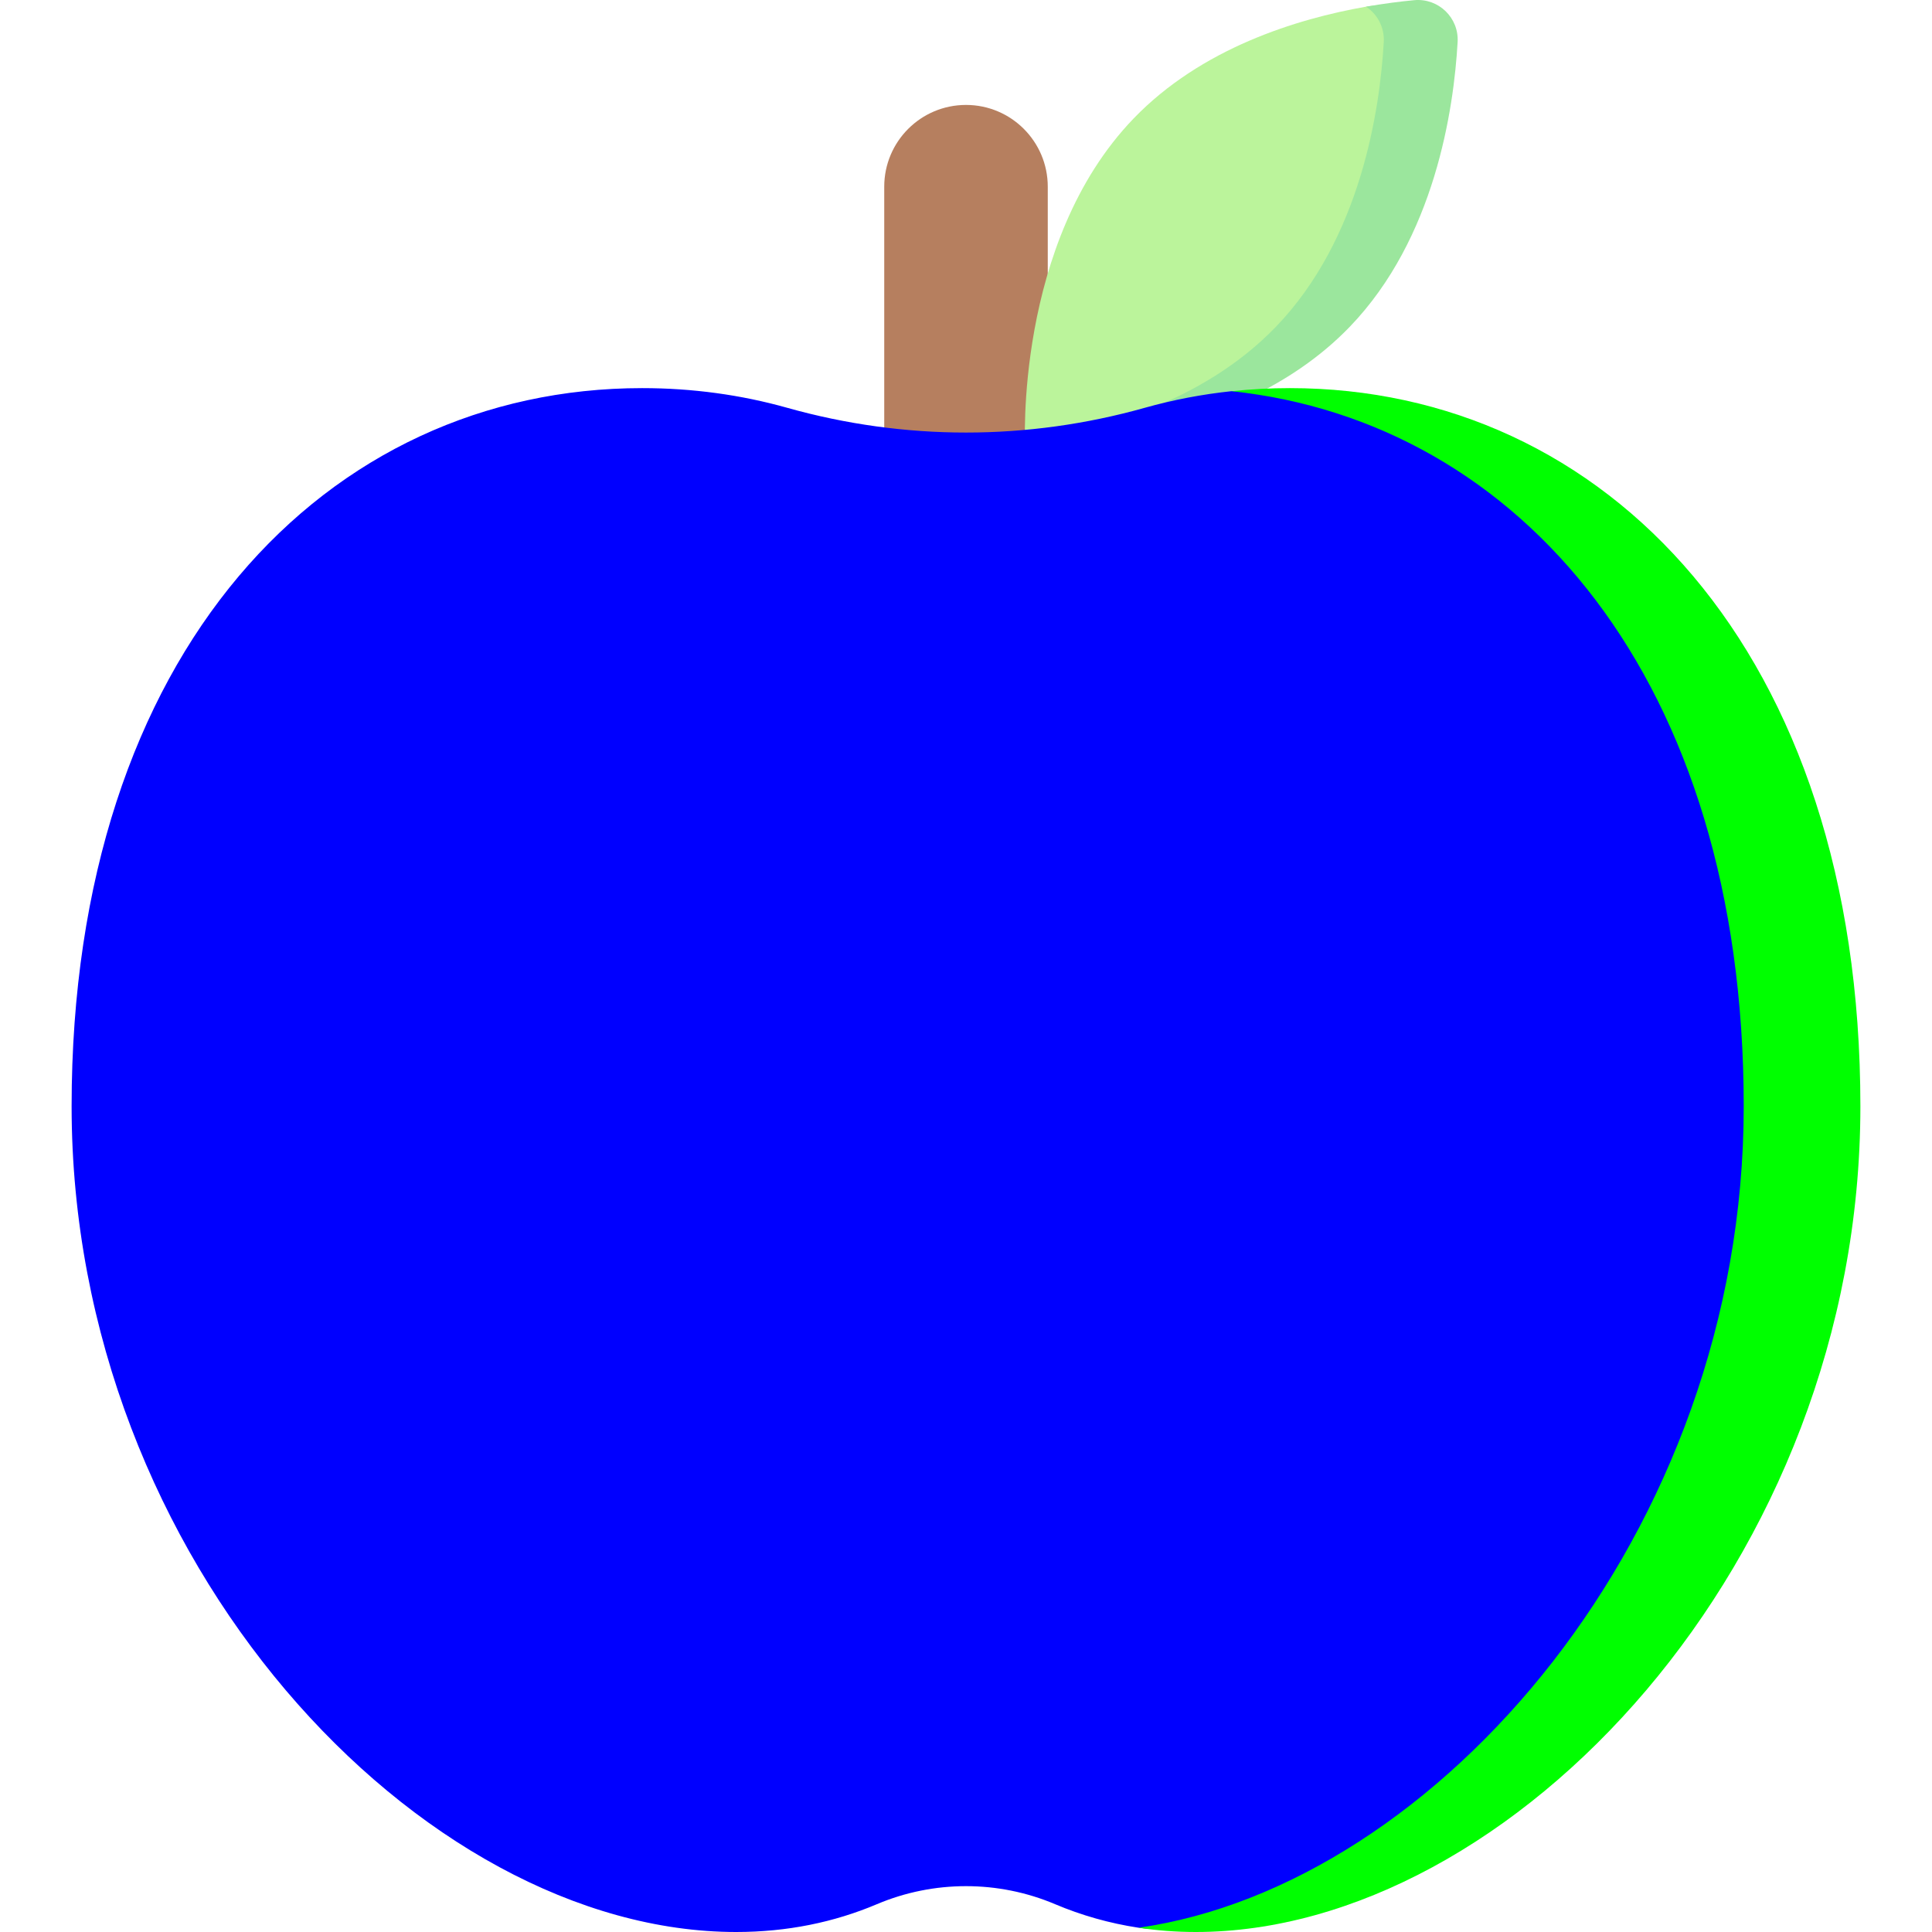
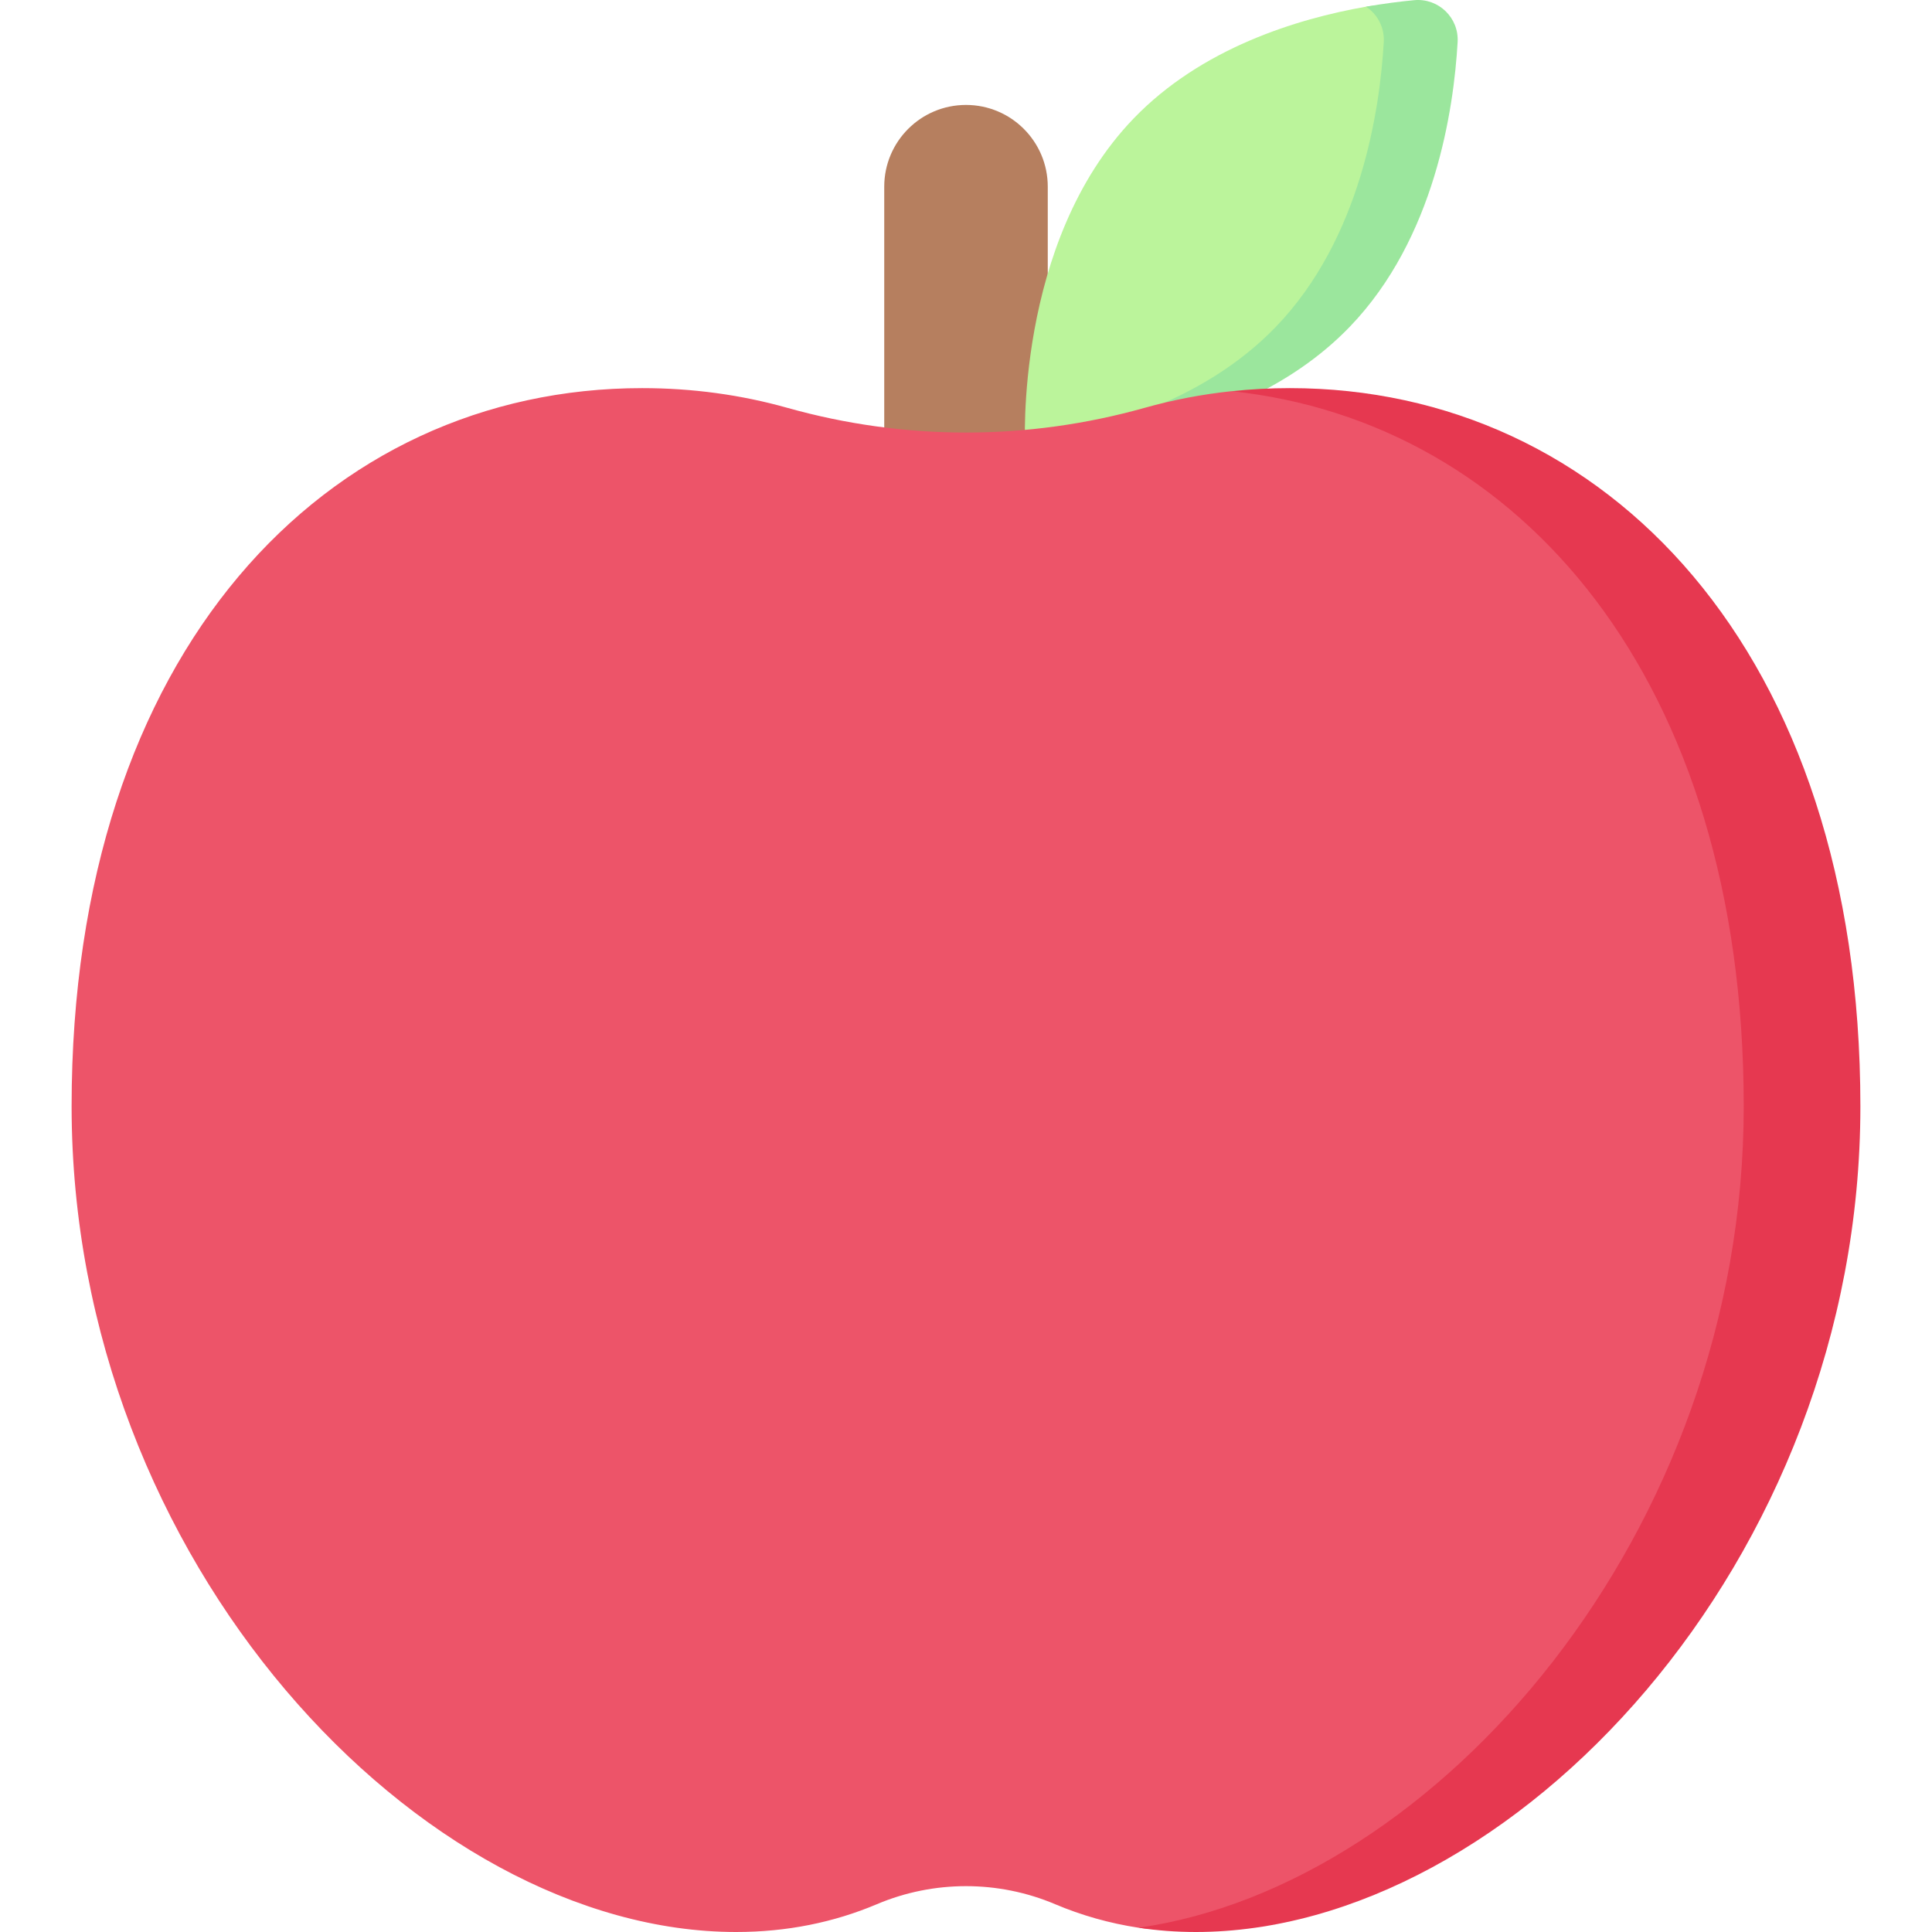
<svg xmlns="http://www.w3.org/2000/svg" id="Capa_1" enable-background="new 0 0 497 497" height="512" viewBox="0 0 497 497" width="512">
  <g>
    <path d="m269.534 48.028c0-11.616-9.417-21.033-21.034-21.033-11.617 0-21.033 9.417-21.033 21.033v93.196h42.067z" fill="#b67f5f" />
    <path d="m363.793 1.046c6.246-.588 10.53 3.505 10.174 9.768-.981 17.265-5.839 50.52-27.749 73.255-30.768 31.928-82.512 31.019-82.512 31.019s-2.859-52.674 27.908-84.602c17.41-18.066 41.856-25.618 59.801-28.771 4.638-.815 8.842-.336 12.378-.669z" fill="#bbf49b" />
    <path d="m363.793.046c-3.534.333-7.742.858-12.377 1.672 2.896 1.93 4.767 5.292 4.551 9.097-.981 17.265-5.839 50.519-27.749 73.254-19.007 19.723-46.396 26.913-64.56 29.53.021.963.049 1.488.049 1.488s52.744.909 83.512-31.019c21.909-22.735 26.767-55.99 27.749-73.254.355-6.263-4.929-11.355-11.175-10.768z" fill="#9be69d" />
-     <path d="m331.802 100.843c-5.049 0-14.955-.217-14.955-.217-7.639.809-15.104 2.24-22.35 4.277-30.204 8.492-61.789 8.492-91.994 0-11.91-3.348-24.412-5.06-37.306-5.06-81.062 0-146.775 67.463-146.775 184.764s89.889 212.393 170.95 212.393c13.11 0 25.186-2.489 36.219-7.158 14.609-6.181 31.209-6.181 45.818 0 6.775 2.866 13.942 4.911 21.501 6.063 4.752.724 9.658.095 14.718.095 81.062 0 169.95-94.092 169.95-211.392 0-117.302-64.714-183.765-145.776-183.765z" fill="#0000ff" />
-     <path d="m331.802 99.843c-5.05 0-10.036.272-14.954.792 73.989 7.866 131.719 74.027 131.719 183.972 0 109.962-78.993 200.407-155.657 211.294 4.752.724 9.657 1.099 14.717 1.099 81.062 0 170.95-95.092 170.95-212.392.001-117.302-65.713-184.765-146.775-184.765z" fill="#00ff00" />
+     <path d="m331.802 100.843c-5.049 0-14.955-.217-14.955-.217-7.639.809-15.104 2.24-22.35 4.277-30.204 8.492-61.789 8.492-91.994 0-11.91-3.348-24.412-5.06-37.306-5.06-81.062 0-146.775 67.463-146.775 184.764s89.889 212.393 170.95 212.393c13.11 0 25.186-2.489 36.219-7.158 14.609-6.181 31.209-6.181 45.818 0 6.775 2.866 13.942 4.911 21.501 6.063 4.752.724 9.658.095 14.718.095 81.062 0 169.95-94.092 169.95-211.392 0-117.302-64.714-183.765-145.776-183.765z" fill="#ed5469" />
+     <path d="m331.802 99.843c-5.05 0-10.036.272-14.954.792 73.989 7.866 131.719 74.027 131.719 183.972 0 109.962-78.993 200.407-155.657 211.294 4.752.724 9.657 1.099 14.717 1.099 81.062 0 170.95-95.092 170.95-212.392.001-117.302-65.713-184.765-146.775-184.765z" fill="#e63850" />
  </g>
</svg>
